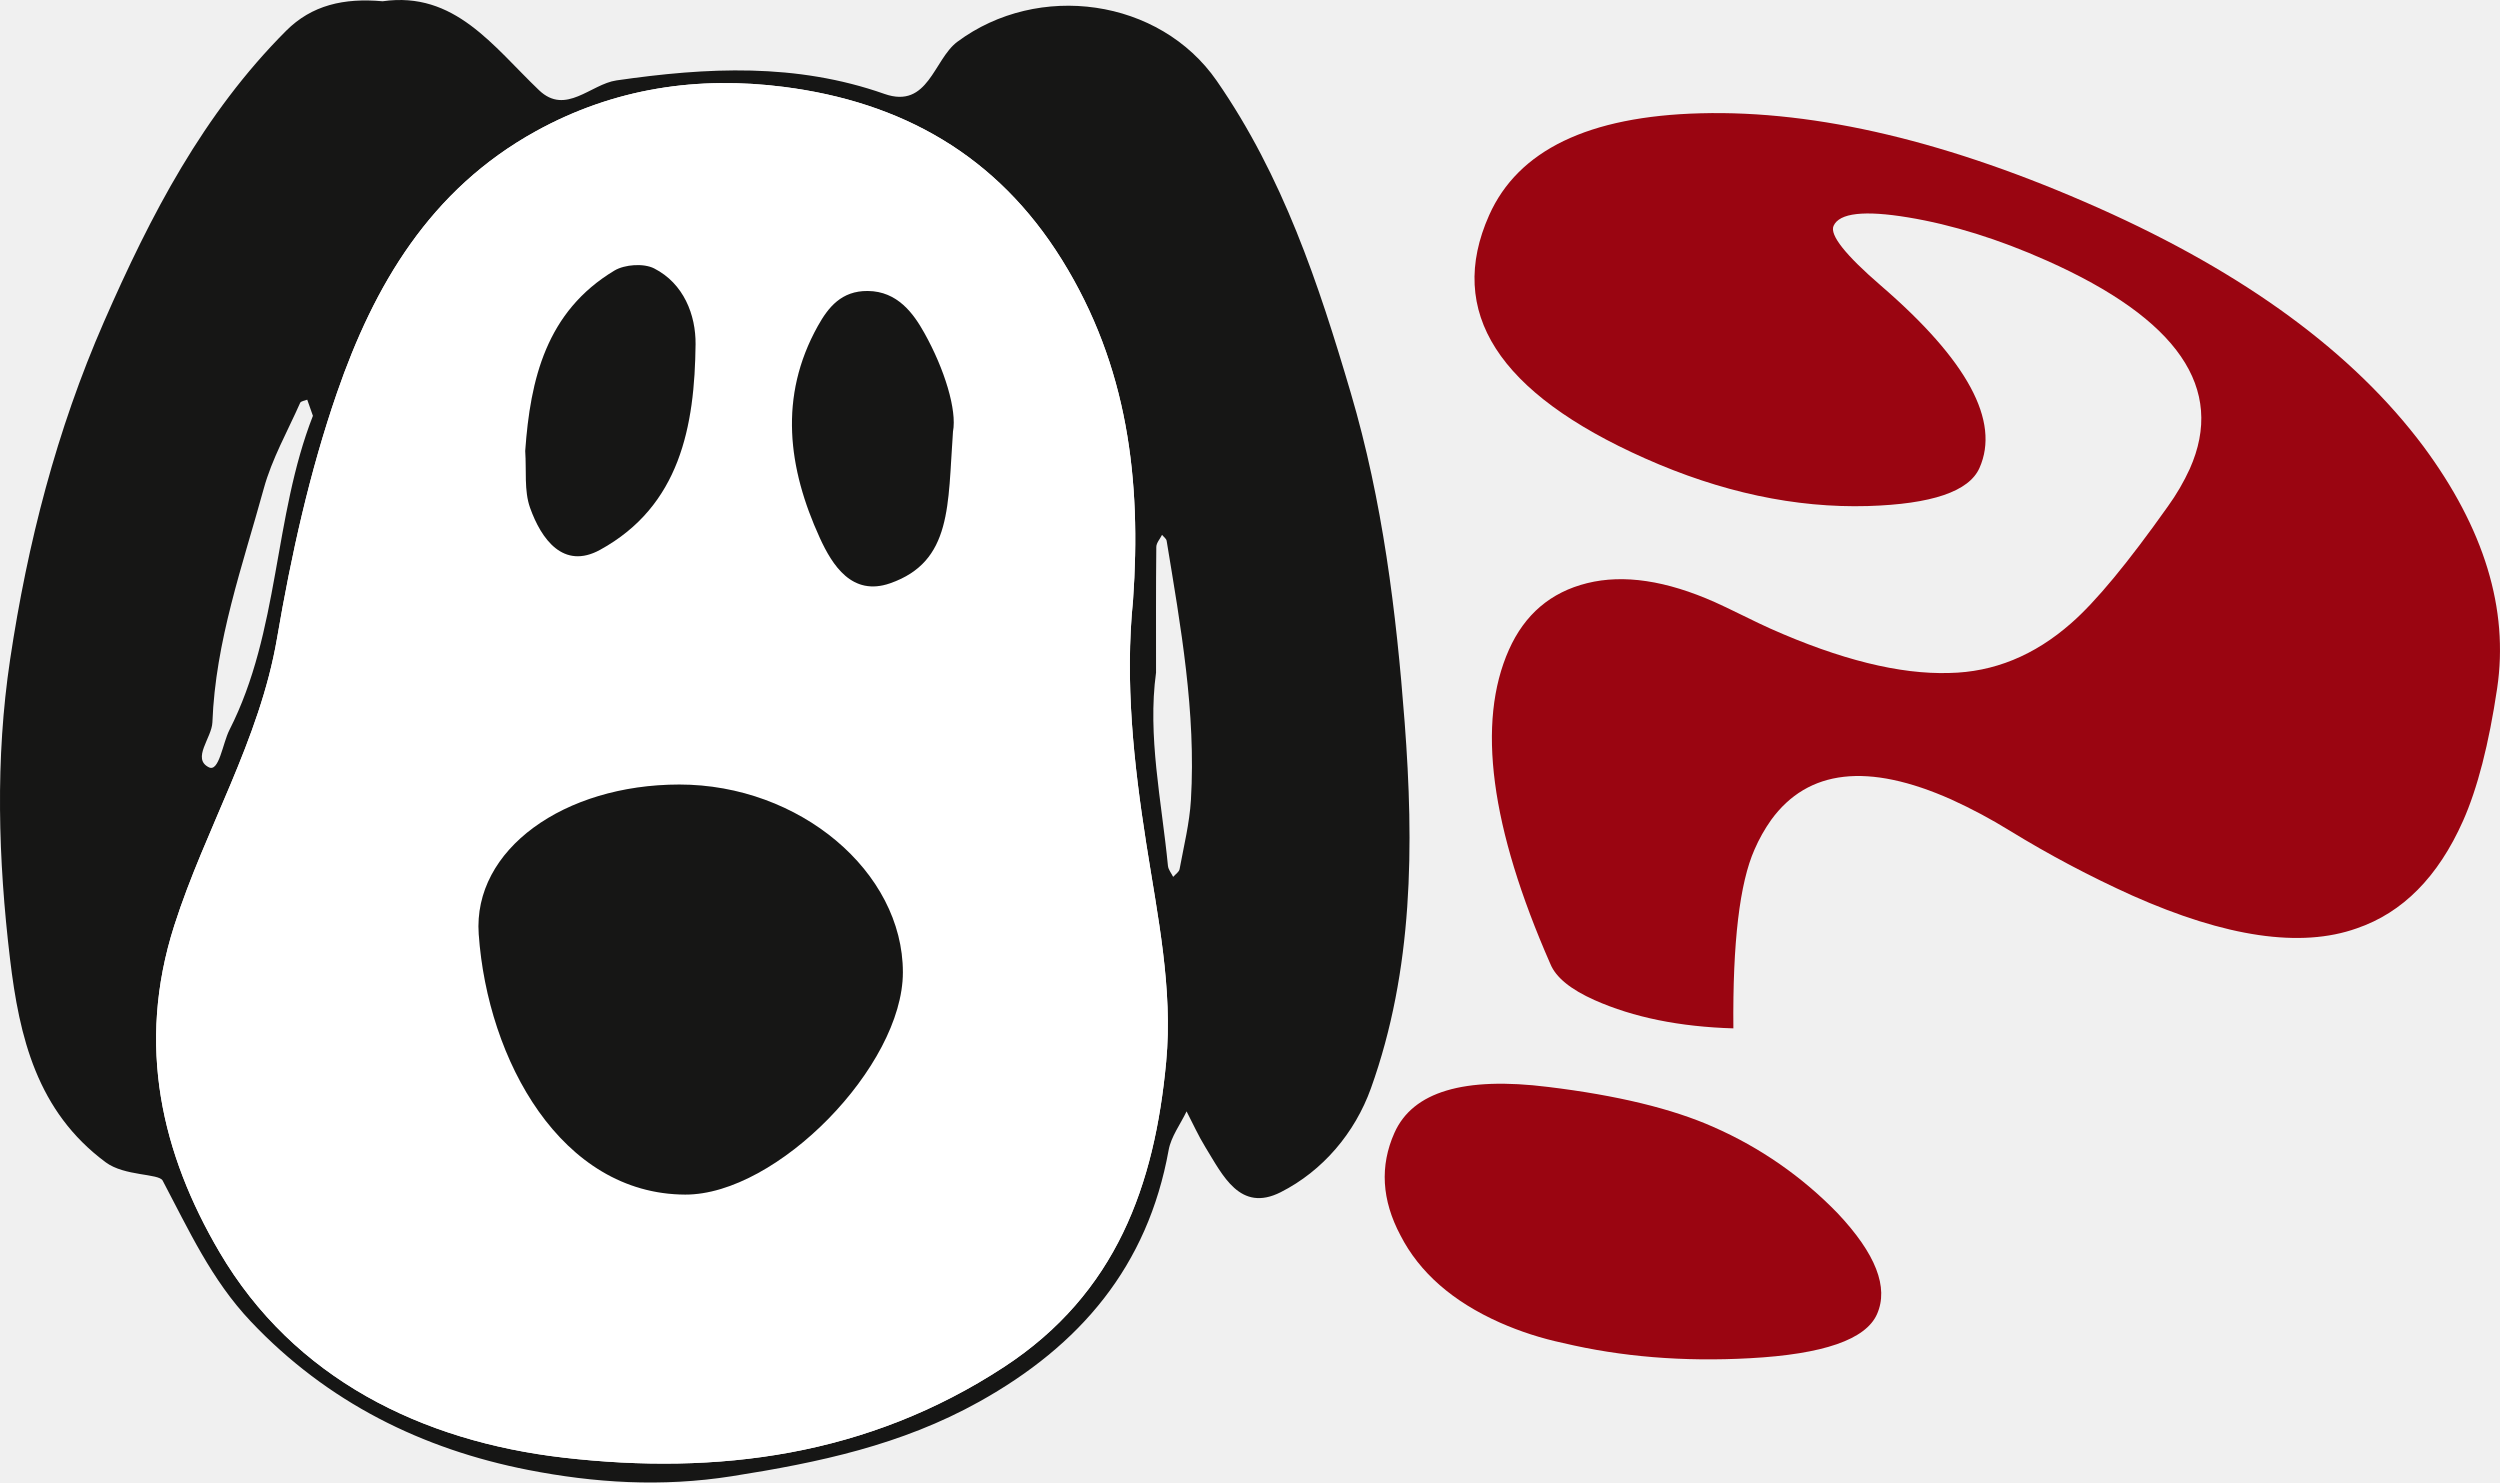
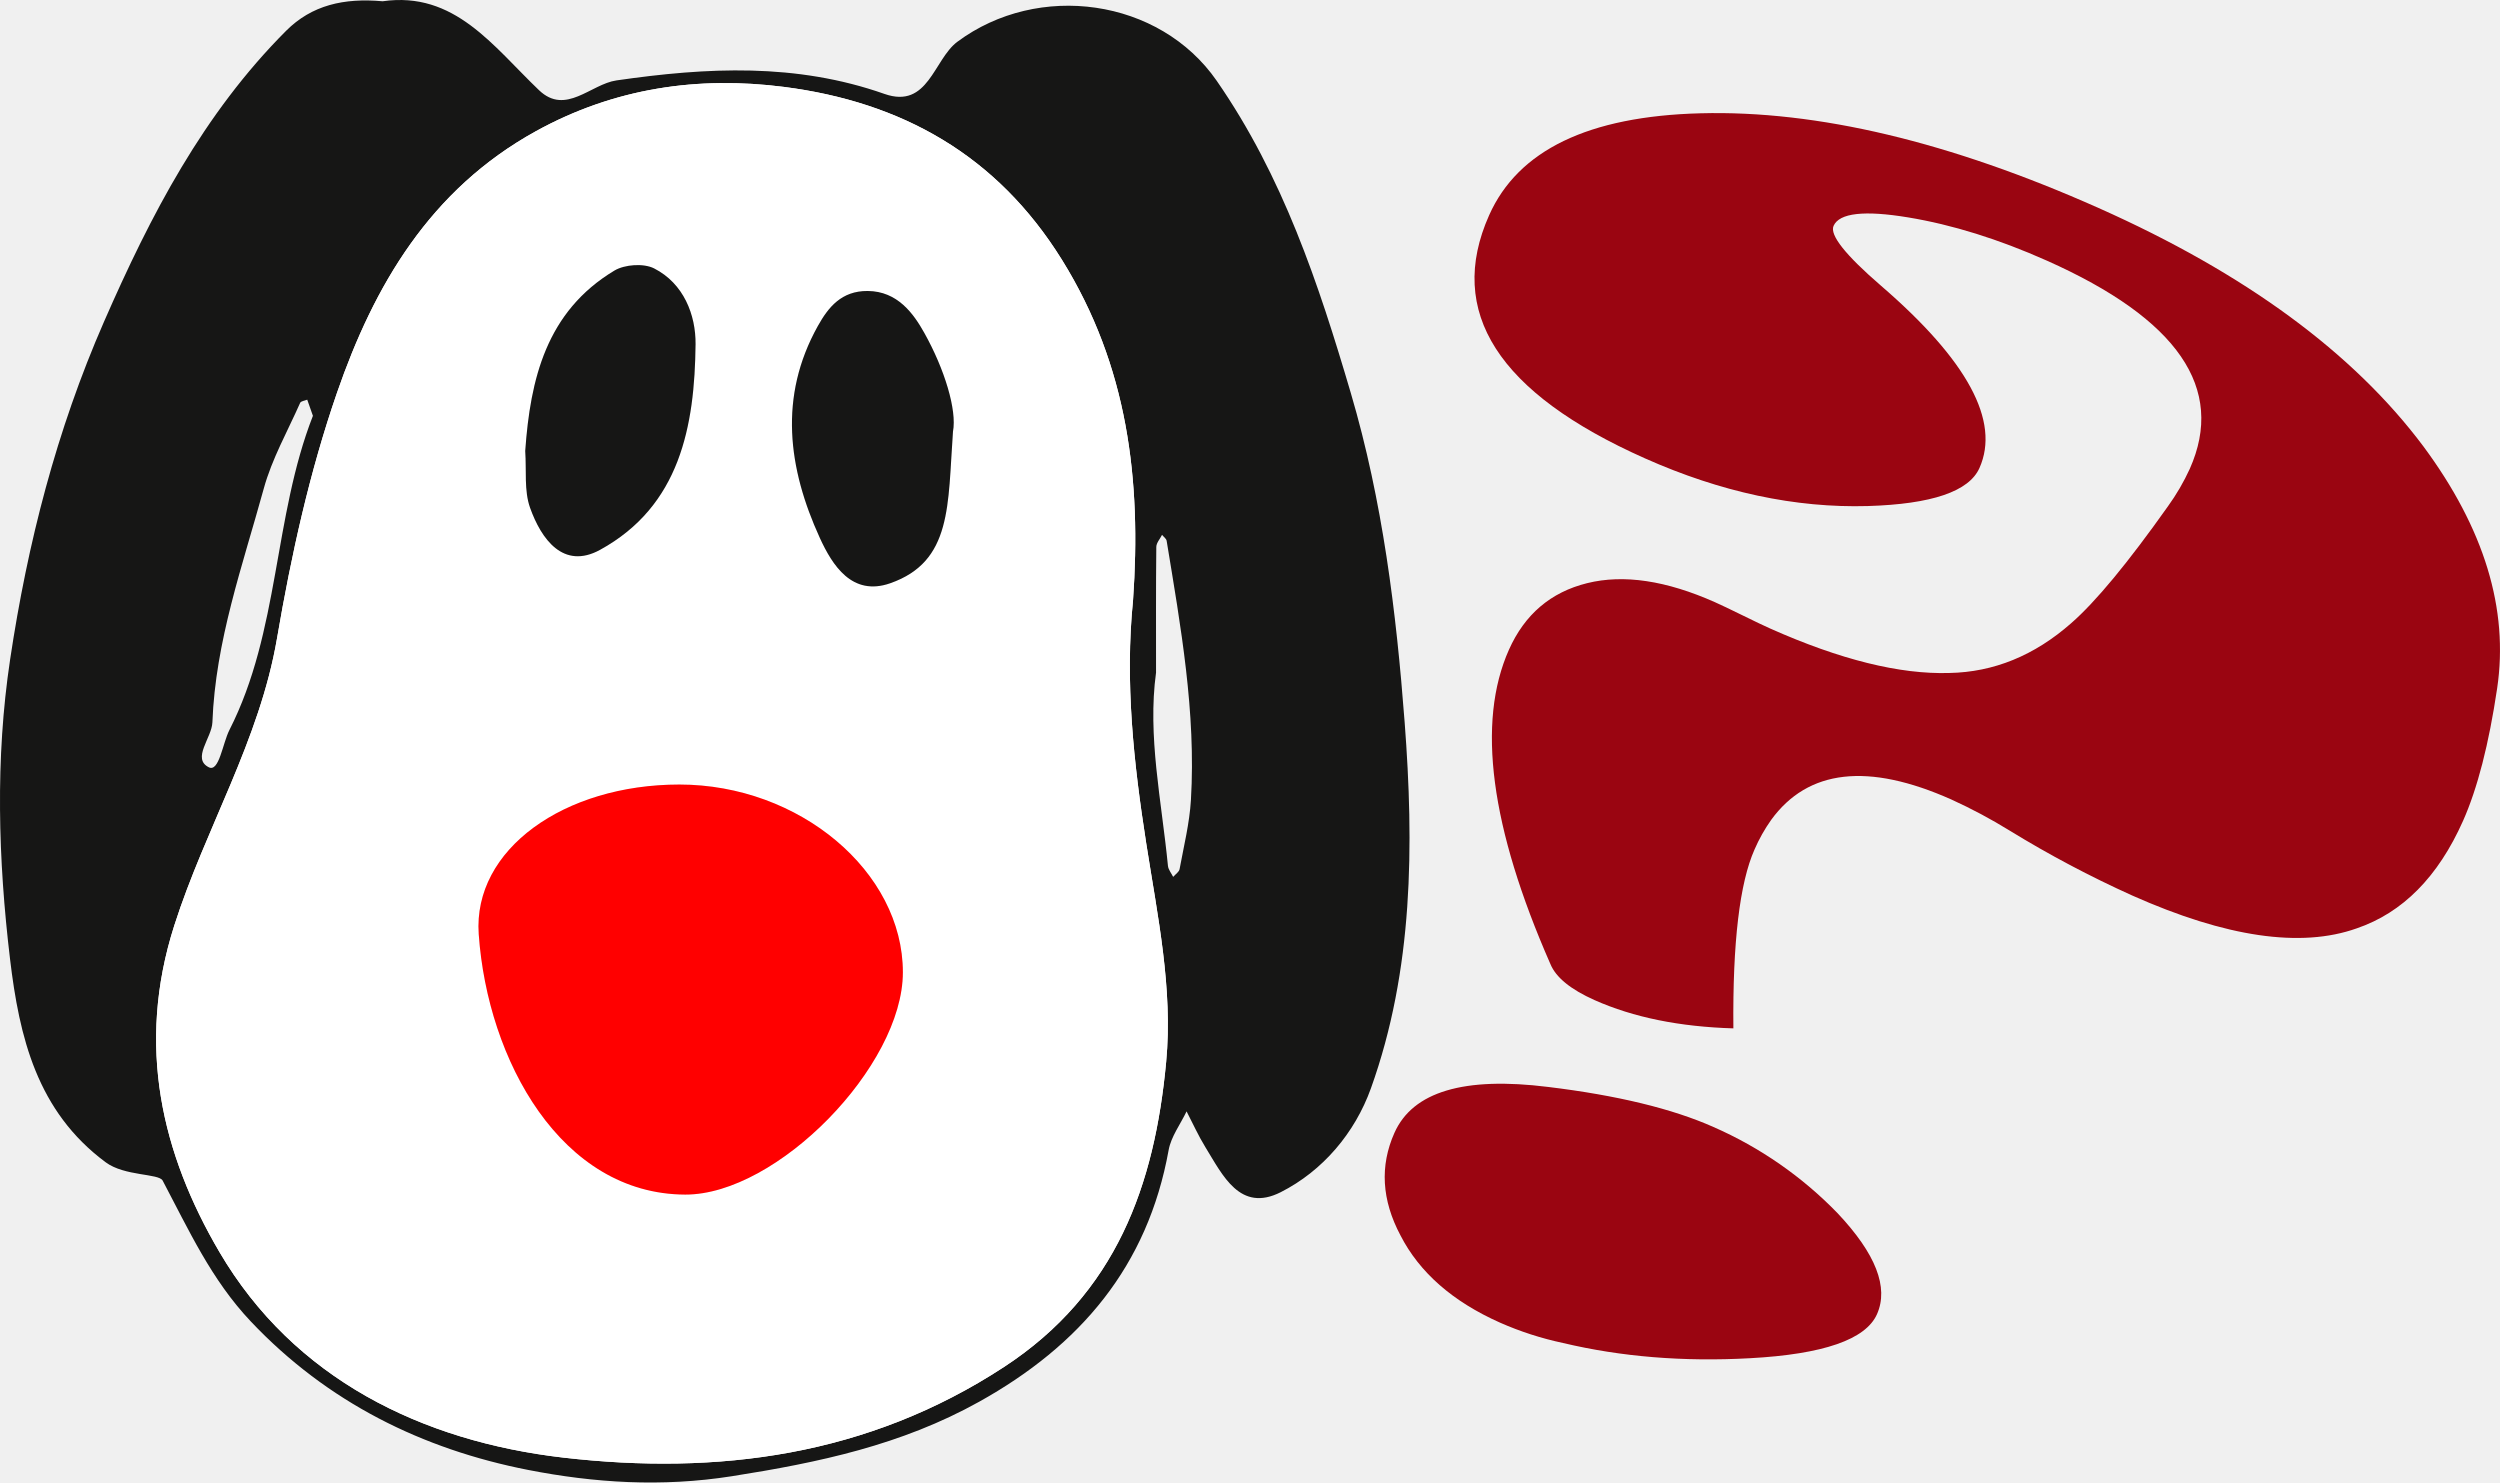
<svg xmlns="http://www.w3.org/2000/svg" id="Grupo_11" data-name="Grupo 11" width="1366.558" height="810.372" viewBox="0 0 1366.558 810.372">
  <defs>
    <clipPath id="clip-path">
      <rect id="Retângulo_5" data-name="Retângulo 5" width="1366.558" height="810.372" fill="none" />
    </clipPath>
  </defs>
  <g id="Grupo_10" data-name="Grupo 10" transform="translate(0 0)" clip-path="url(#clip-path)">
    <path id="Caminho_21" data-name="Caminho 21" d="M209.167.692C248.528-4.97,269.525,25.3,294.659,49.317c14.57,13.923,28.275-3.339,42.317-5.365,49.556-7.16,98.142-9.634,146.5,7.39,23.94,8.426,26.916-18.885,39.849-28.513,44.217-32.894,110.507-23.814,141.8,21.386,36.088,52.123,55.547,110.481,73.258,170.608,17.42,59.1,24.844,119.581,29.437,179.991,5.094,67.082,4.817,135.325-18.456,200.13-8.71,24.263-26.249,45.082-49.292,56.735-22.231,11.237-31.7-9.218-41.189-24.626-3.854-6.255-6.869-13.019-10.267-19.552-3.359,7.041-8.473,13.771-9.812,21.175C627.363,692.143,590.5,735.483,535.127,766.285,492.7,789.9,447.636,799.45,400.02,806.94c-38.437,6.044-75.383,3.6-111.293-3.438-57.758-11.317-109.768-36.886-151.624-81.163-21.677-22.93-33.943-50.1-48.19-77.006-2.085-3.939-20.806-2.349-31.086-9.964C20.2,607.516,10.568,566.875,5.494,524.267c-6.5-54.531-8.123-109.32.04-163.772,9.528-63.552,25.332-125.222,51.331-184.663C82.348,117.58,111.079,62.211,156.418,16.819,170.44,2.777,188.032-1.209,209.167.692m410.185,327.4c4.606-65.683-2.771-127.9-38.787-185.956-35.771-57.666-88.032-86.4-152.033-94.631-46.751-6-92.586.455-135.675,24.257-57.89,31.984-88.4,84.39-108.673,143.006-14.972,43.32-25.009,88.785-32.742,134.065-9.542,55.93-39.209,104-56.181,157.081-21,65.65-6.737,124.932,24.686,178.46,40.648,69.259,110.593,103.44,188.028,112.395,84.179,9.726,166.279-.772,240.85-49.556,61.519-40.245,82.338-99.554,88.633-166.794,3.755-40.034-4.692-79.692-10.9-119.435-6.843-43.822-11.7-88.283-7.206-132.89m-448.3-100.8c-1.109-3.161-2.112-5.992-3.108-8.822-1.326.561-3.444.772-3.867,1.729-6.882,15.533-15.441,30.644-19.895,46.87-11.541,42.047-26.428,83.394-28.077,127.8-.31,8.4-11.416,19.8-1.96,24.54,5.622,2.818,7.516-13,11.284-20.416,27.483-54.082,23.907-116.09,45.623-171.7M631.922,367.655c-4.738,34.649,3.029,69.992,6.506,105.611.2,2.092,1.867,4.045,2.851,6.058,1.214-1.405,3.22-2.659,3.51-4.236,2.323-12.6,5.464-25.187,6.209-37.909,2.818-47.8-5.583-94.677-13.276-141.554-.2-1.194-1.656-2.178-2.527-3.253-1.089,2.2-3.108,4.388-3.128,6.592-.238,22.4-.145,44.811-.145,68.692" transform="translate(-0.004 0.001)" fill="#161615" />
    <path id="Caminho_22" data-name="Caminho 22" d="M546.944,289.567c-4.494,44.613.363,89.075,7.212,132.89,6.209,39.744,14.649,79.4,10.9,119.442-6.3,67.24-27.12,126.549-88.639,166.794-74.571,48.777-156.665,59.282-240.85,49.549-77.435-8.948-147.381-43.135-188.028-112.388C16.116,592.32,1.857,533.044,22.854,467.394c16.972-53.079,46.639-101.157,56.187-157.081,7.727-45.28,17.764-90.744,32.742-134.065C132.048,117.627,162.56,65.22,220.45,33.243c43.089-23.8,88.923-30.261,135.675-24.257,64,8.222,116.261,36.966,152.033,94.624,36.015,58.061,43.393,120.273,38.787,185.956M298.914,390.322c-62.911.013-112.883,35.454-109.643,81.81,4.824,68.916,45.115,142.135,112.9,142.333,50.143.145,118.908-70.177,118.954-121.441.053-55.118-56.57-102.708-122.207-102.7M214.7,208c.746,10.71-.68,21.716,2.639,31.027,6.124,17.189,18.225,34,38.259,23.009,43.709-23.96,51.753-67.649,52.2-112.388.165-16.015-6.467-33.211-22.64-41.439-5.714-2.91-16.087-2.191-21.729,1.2-37.2,22.35-45.96,59.269-48.731,98.59m233.823-10.63c2.2-11.765-4.573-34.062-15.665-53.9-5.846-10.459-14.59-22.838-31-22.93-14.253-.086-21.439,8.8-27.2,19.136-21.551,38.635-16.292,77.8,1.056,115.773,6.849,15,17.638,32.155,38.5,24.851,34.016-11.9,31.4-42.825,34.313-82.932" transform="translate(72.404 38.523)" fill="#fff" />
-     <path id="Caminho_23" data-name="Caminho 23" d="M149.427,64.99c65.637-.007,122.253,47.576,122.207,102.7-.053,51.258-68.817,121.587-118.96,121.441-67.775-.2-108.066-73.416-112.89-142.339C36.537,100.445,86.509,65,149.427,64.99" transform="translate(221.898 363.856)" fill="#161615" />
+     <path id="Caminho_23" data-name="Caminho 23" d="M149.427,64.99c65.637-.007,122.253,47.576,122.207,102.7-.053,51.258-68.817,121.587-118.96,121.441-67.775-.2-108.066-73.416-112.89-142.339C36.537,100.445,86.509,65,149.427,64.99" transform="translate(221.898 363.856)" fill="red" />
    <path id="Caminho_24" data-name="Caminho 24" d="M43.509,123.572C46.28,84.244,55.05,47.325,92.24,24.975c5.648-3.392,16.021-4.1,21.729-1.2,16.173,8.235,22.8,25.431,22.647,41.439-.455,44.745-8.5,88.428-52.208,112.395C64.374,188.6,52.272,171.788,46.155,154.6c-3.319-9.317-1.9-20.317-2.646-31.027" transform="translate(243.591 122.946)" fill="#161615" />
    <path id="Caminho_25" data-name="Caminho 25" d="M153.624,100.933c-2.917,40.107-.3,71.028-34.313,82.932-20.858,7.3-31.647-9.852-38.5-24.85C63.467,121.046,58.208,81.877,79.759,43.242c5.761-10.333,12.947-19.222,27.2-19.136,16.411.092,25.154,12.471,31,22.93,11.092,19.836,17.869,42.132,15.665,53.9" transform="translate(367.299 134.955)" fill="#161615" />
    <path id="Caminho_26" data-name="Caminho 26" d="M383.793,665.927q-9.255,20.8-69.477,24.065-54.468,3-102.074-8.314a176.033,176.033,0,0,1-34.524-11.145q-38.84-17.292-54.426-47.741-15.342-28.912-3.273-55.99,15.015-33.732,84.04-25.1,56.626,6.889,90.375,21.907a214.457,214.457,0,0,1,67.86,47.147q31.278,33.208,21.5,55.171M704.13,396.287q-20.439,45.9-58.128,58.741Q600.2,471.3,523.314,437.06a598.262,598.262,0,0,1-66.95-35.454,286.958,286.958,0,0,0-31.9-17.024q-68.266-30.4-98.511,11.138a89.469,89.469,0,0,0-9.086,16.167q-12.224,27.467-11.574,97.8-44.1-1.307-75.864-15.447-19.618-8.74-24.138-19.684Q156.034,362.36,182.6,302.738q12.927-29.031,42.779-36.424t69.873,10.426q5.087,2.267,15.124,7.206,10.017,4.939,15.124,7.206,57.27,25.507,97.785,24.27,36.494-.673,66.653-27.206,19.974-17.42,52.888-63.881A121.408,121.408,0,0,0,554.79,203.8q29.347-65.911-78.148-113.78Q437.011,72.376,400.9,66.4t-40.839,4.612q-3.316,7.463,25.88,32.683,70.988,61.229,53.871,99.672-8.562,19.232-60.978,20.8-59.526,1.7-121.9-26.078Q136.5,144.463,171.778,65.214q23.765-53.35,115.549-55.732,95.624-2.544,217.636,51.786,120.052,53.459,177.51,130.284,49.915,67.356,40.324,132.2-6.8,45.867-18.668,72.539" transform="translate(642.21 52.447)" fill="#9a0511" />
  </g>
</svg>
